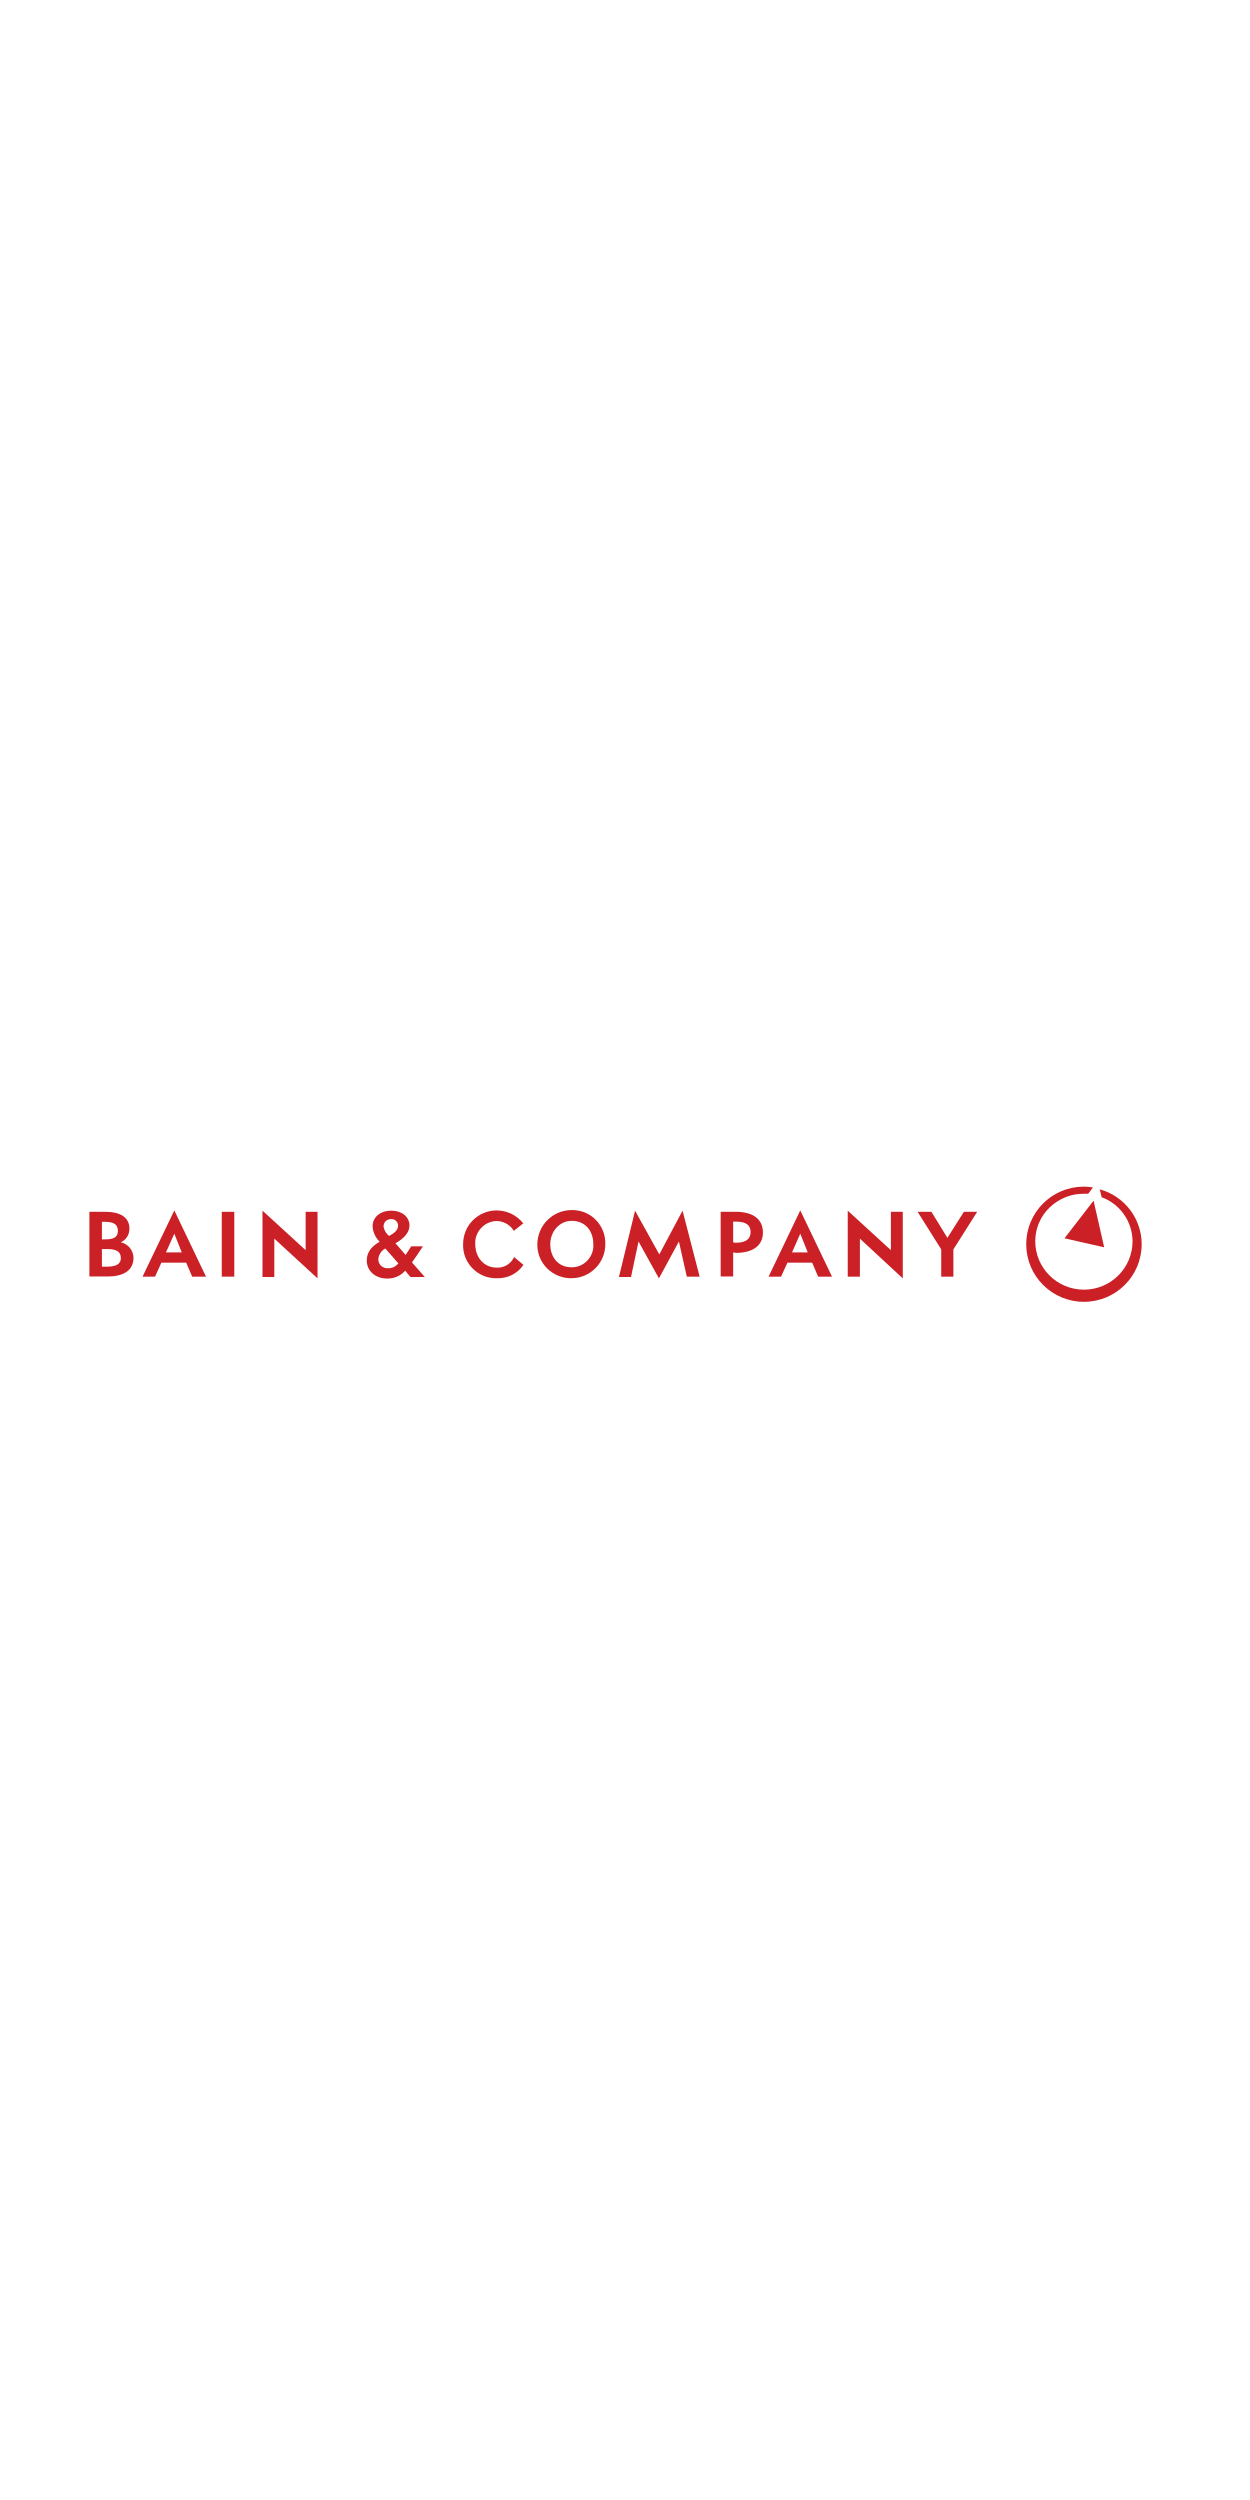
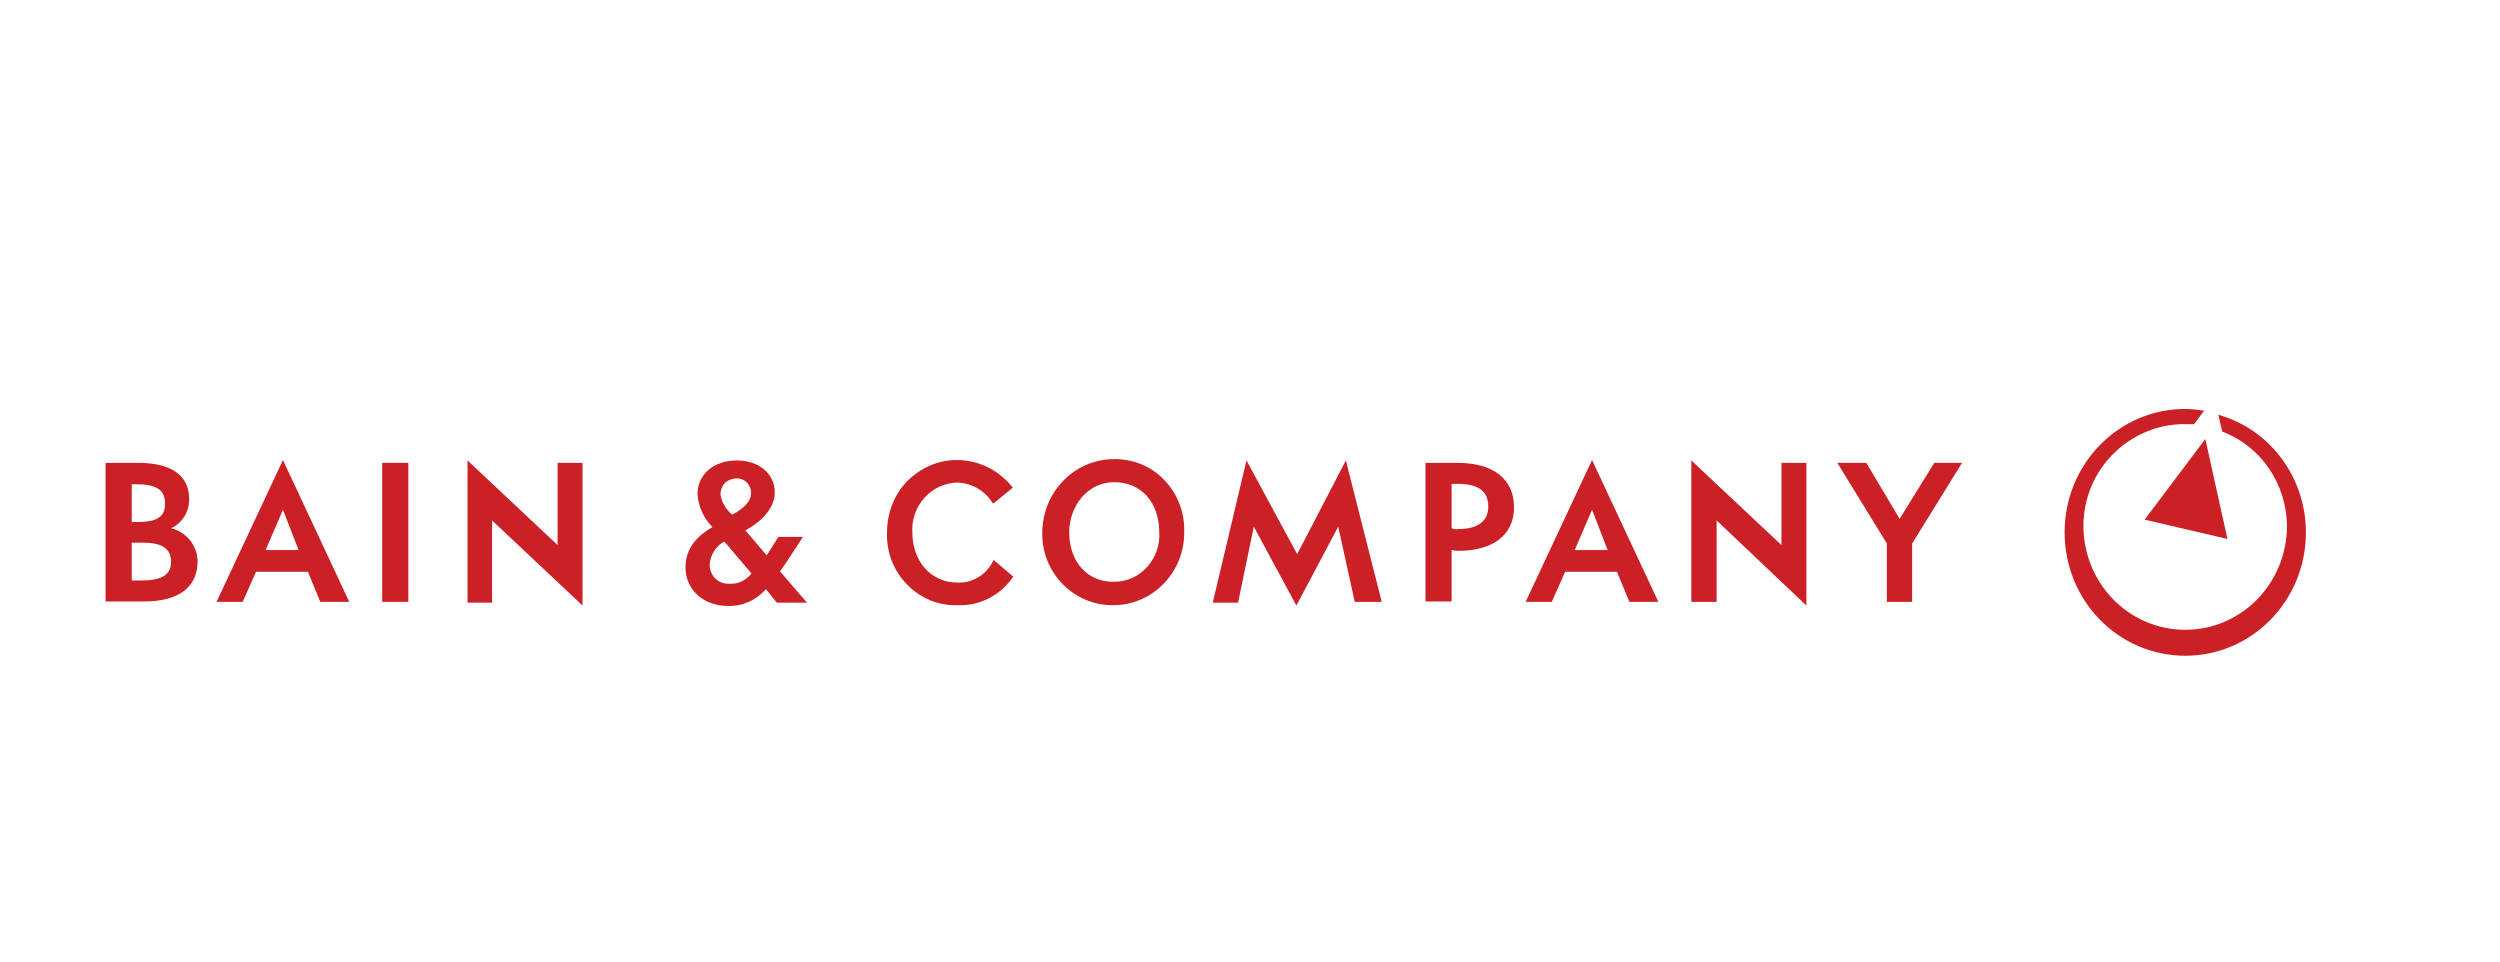
- <svg xmlns="http://www.w3.org/2000/svg" width="75" zoomAndPan="magnify" viewBox="0 0 56.25 112.5" height="150" preserveAspectRatio="xMidYMid meet" version="1.0">
+ <svg xmlns="http://www.w3.org/2000/svg" width="130" zoomAndPan="magnify" viewBox="0 0 97.5 37.5" height="50" preserveAspectRatio="xMidYMid meet" version="1.0">
  <defs>
-     <clipPath id="a9b2e3d63b">
-       <path d="M 4.016 54 L 7 54 L 7 58 L 4.016 58 Z M 4.016 54 " clip-rule="nonzero" />
+     <clipPath id="3a546a2a7c">
+       <path d="M 4.094 18 L 8 18 L 8 24 L 4.094 24 Z M 4.094 18 " clip-rule="nonzero" />
    </clipPath>
-     <clipPath id="ec1c9dad36">
-       <path d="M 46 53.398 L 51.383 53.398 L 51.383 58.582 L 46 58.582 Z M 46 53.398 " clip-rule="nonzero" />
+     <clipPath id="906a6c49a0">
+       <path d="M 80 15.949 L 89.949 15.949 L 89.949 25.574 L 80 25.574 Z M 80 15.949 " clip-rule="nonzero" />
    </clipPath>
  </defs>
-   <path fill="#cb2026" d="M 24.18 55.988 C 24.172 56.395 24.328 56.785 24.621 57.078 C 24.91 57.363 25.305 57.527 25.715 57.52 C 26.551 57.52 27.238 56.836 27.238 56 C 27.254 55.582 27.098 55.188 26.812 54.895 C 26.527 54.598 26.129 54.445 25.715 54.453 C 24.863 54.461 24.191 55.145 24.18 55.988 Z M 24.762 55.988 C 24.762 55.445 25.152 54.938 25.73 54.938 C 26.309 54.938 26.699 55.359 26.699 55.988 C 26.719 56.258 26.621 56.516 26.441 56.715 C 26.258 56.914 26.008 57.027 25.738 57.027 C 25.152 57.043 24.762 56.602 24.762 55.988 Z M 24.762 55.988 " fill-opacity="1" fill-rule="nonzero" />
-   <path fill="#cb2026" d="M 20.84 55.988 C 20.824 56.395 20.98 56.793 21.273 57.086 C 21.566 57.379 21.957 57.535 22.371 57.52 C 22.832 57.535 23.273 57.32 23.539 56.941 L 23.559 56.922 L 23.133 56.566 L 23.117 56.602 C 22.969 56.887 22.676 57.059 22.355 57.043 C 21.777 57.043 21.387 56.586 21.387 55.988 C 21.367 55.723 21.465 55.465 21.645 55.266 C 21.828 55.066 22.078 54.953 22.348 54.945 C 22.66 54.953 22.945 55.109 23.109 55.367 L 23.125 55.387 L 23.551 55.047 L 23.531 55.031 C 23.238 54.676 22.805 54.469 22.348 54.469 C 21.941 54.469 21.559 54.633 21.273 54.918 C 20.996 55.195 20.84 55.582 20.84 55.988 Z M 20.84 55.988 " fill-opacity="1" fill-rule="nonzero" />
-   <path fill="#cb2026" d="M 42.355 56.223 L 42.355 57.449 L 42.902 57.449 L 42.902 56.223 L 43.973 54.531 L 43.375 54.531 L 42.633 55.703 L 41.914 54.531 L 41.293 54.531 Z M 42.355 56.223 " fill-opacity="1" fill-rule="nonzero" />
-   <path fill="#cb2026" d="M 32.43 54.531 L 32.43 57.441 L 32.992 57.441 L 32.992 56.359 C 33.027 56.359 33.078 56.379 33.129 56.379 C 33.84 56.379 34.332 56.074 34.332 55.465 C 34.332 54.883 33.91 54.531 33.113 54.531 Z M 32.992 54.973 L 33.129 54.973 C 33.59 54.973 33.777 55.145 33.777 55.445 C 33.777 55.746 33.57 55.922 33.129 55.922 C 33.086 55.93 33.035 55.922 32.992 55.902 Z M 32.992 54.973 " fill-opacity="1" fill-rule="nonzero" />
-   <path fill="#cb2026" d="M 28.734 55.867 L 29.652 57.527 L 30.551 55.867 L 30.906 57.449 L 31.484 57.449 L 30.715 54.48 L 29.668 56.449 L 28.578 54.48 L 27.852 57.465 L 28.395 57.465 Z M 28.734 55.867 " fill-opacity="1" fill-rule="nonzero" />
-   <path fill="#cb2026" d="M 13.754 56.258 L 11.812 54.48 L 11.812 57.465 L 12.344 57.465 L 12.344 55.738 L 14.289 57.527 L 14.289 54.531 L 13.754 54.531 Z M 13.754 56.258 " fill-opacity="1" fill-rule="nonzero" />
-   <path fill="#cb2026" d="M 9.98 54.531 L 9.98 57.449 L 10.543 57.449 L 10.543 54.531 Z M 9.98 54.531 " fill-opacity="1" fill-rule="nonzero" />
-   <path fill="#cb2026" d="M 9.27 57.449 L 7.844 54.469 L 6.414 57.449 L 6.977 57.449 L 7.262 56.82 L 8.379 56.82 L 8.648 57.449 Z M 7.469 56.359 L 7.844 55.516 L 8.18 56.359 Z M 7.469 56.359 " fill-opacity="1" fill-rule="nonzero" />
-   <g clip-path="url(#a9b2e3d63b)">
-     <path fill="#cb2026" d="M 5.438 55.902 C 5.68 55.793 5.824 55.559 5.824 55.289 C 5.824 54.781 5.418 54.531 4.727 54.531 L 4.023 54.531 L 4.023 57.441 L 4.855 57.441 C 5.602 57.441 6.008 57.137 6.008 56.594 C 6 56.266 5.766 55.98 5.438 55.902 Z M 4.82 56.207 C 5.211 56.207 5.438 56.309 5.438 56.613 C 5.438 56.879 5.227 57 4.82 57 L 4.586 57 L 4.586 56.207 Z M 4.586 55.773 L 4.586 54.98 L 4.691 54.98 C 5.098 54.98 5.305 55.082 5.305 55.387 C 5.305 55.688 5.098 55.773 4.711 55.773 Z M 4.586 55.773 " fill-opacity="1" fill-rule="nonzero" />
+   <path fill="#cb2026" d="M 40.648 20.762 C 40.633 21.516 40.914 22.238 41.445 22.781 C 41.965 23.312 42.688 23.617 43.422 23.602 C 44.945 23.602 46.184 22.332 46.184 20.777 C 46.215 20.008 45.934 19.27 45.414 18.727 C 44.898 18.18 44.176 17.891 43.422 17.906 C 41.887 17.922 40.664 19.191 40.648 20.762 Z M 41.699 20.762 C 41.699 19.75 42.402 18.805 43.453 18.805 C 44.504 18.805 45.211 19.59 45.211 20.762 C 45.242 21.258 45.07 21.738 44.742 22.109 C 44.41 22.477 43.957 22.688 43.469 22.688 C 42.402 22.719 41.699 21.902 41.699 20.762 Z M 41.699 20.762 " fill-opacity="1" fill-rule="nonzero" />
+   <path fill="#cb2026" d="M 34.594 20.762 C 34.562 21.516 34.844 22.254 35.375 22.797 C 35.91 23.344 36.617 23.633 37.367 23.602 C 38.199 23.633 39 23.23 39.488 22.527 L 39.52 22.492 L 38.75 21.836 L 38.719 21.902 C 38.449 22.43 37.918 22.75 37.336 22.719 C 36.285 22.719 35.582 21.867 35.582 20.762 C 35.551 20.266 35.723 19.785 36.051 19.414 C 36.379 19.047 36.836 18.836 37.32 18.82 C 37.887 18.836 38.402 19.125 38.703 19.605 L 38.734 19.641 L 39.504 19.016 L 39.469 18.98 C 38.938 18.324 38.152 17.941 37.32 17.941 C 36.586 17.941 35.895 18.246 35.375 18.773 C 34.875 19.285 34.594 20.008 34.594 20.762 Z M 34.594 20.762 " fill-opacity="1" fill-rule="nonzero" />
+   <path fill="#cb2026" d="M 73.586 21.195 L 73.586 23.473 L 74.574 23.473 L 74.574 21.195 L 76.52 18.051 L 75.438 18.051 L 74.086 20.234 L 72.785 18.051 L 71.656 18.051 Z M 73.586 21.195 " fill-opacity="1" fill-rule="nonzero" />
+   <path fill="#cb2026" d="M 55.594 18.051 L 55.594 23.457 L 56.613 23.457 L 56.613 21.453 C 56.676 21.453 56.77 21.484 56.867 21.484 C 58.152 21.484 59.047 20.922 59.047 19.785 C 59.047 18.711 58.277 18.051 56.836 18.051 Z M 56.613 18.871 L 56.867 18.871 C 57.695 18.871 58.043 19.191 58.043 19.75 C 58.043 20.312 57.664 20.633 56.867 20.633 C 56.785 20.648 56.691 20.633 56.613 20.602 Z M 56.613 18.871 " fill-opacity="1" fill-rule="nonzero" />
+   <path fill="#cb2026" d="M 48.898 20.539 L 50.559 23.617 L 52.191 20.539 L 52.836 23.473 L 53.887 23.473 L 52.488 17.957 L 50.59 21.613 L 48.613 17.957 L 47.297 23.504 L 48.285 23.504 Z M 48.898 20.539 " fill-opacity="1" fill-rule="nonzero" />
+   <path fill="#cb2026" d="M 21.746 21.258 L 18.234 17.957 L 18.234 23.504 L 19.191 23.504 L 19.191 20.297 L 22.719 23.617 L 22.719 18.051 L 21.746 18.051 Z M 21.746 21.258 " fill-opacity="1" fill-rule="nonzero" />
+   <path fill="#cb2026" d="M 14.906 18.051 L 14.906 23.473 L 15.926 23.473 L 15.926 18.051 Z M 14.906 18.051 " fill-opacity="1" fill-rule="nonzero" />
+   <path fill="#cb2026" d="M 13.621 23.473 L 11.035 17.941 L 8.445 23.473 L 9.465 23.473 L 9.984 22.301 L 12.008 22.301 L 12.492 23.473 Z M 10.359 21.453 L 11.035 19.879 L 11.645 21.453 Z M 10.359 21.453 " fill-opacity="1" fill-rule="nonzero" />
+   <g clip-path="url(#3a546a2a7c)">
+     <path fill="#cb2026" d="M 6.672 20.602 C 7.113 20.395 7.379 19.961 7.379 19.465 C 7.379 18.516 6.641 18.051 5.387 18.051 L 4.117 18.051 L 4.117 23.457 L 5.621 23.457 C 6.973 23.457 7.707 22.895 7.707 21.883 C 7.691 21.273 7.27 20.746 6.672 20.602 Z M 5.559 21.164 C 6.266 21.164 6.672 21.355 6.672 21.918 C 6.672 22.414 6.297 22.637 5.559 22.637 L 5.137 22.637 L 5.137 21.164 Z M 5.137 20.359 L 5.137 18.887 L 5.324 18.887 C 6.062 18.887 6.438 19.078 6.438 19.641 C 6.438 20.199 6.062 20.359 5.355 20.359 Z M 5.137 20.359 " fill-opacity="1" fill-rule="nonzero" />
  </g>
-   <path fill="#cb2026" d="M 18.469 57.465 L 19.117 57.465 C 19.117 57.465 18.625 56.906 18.539 56.809 C 18.609 56.723 19.031 56.086 19.031 56.086 L 18.504 56.086 L 18.254 56.473 L 17.793 55.945 C 18.184 55.738 18.426 55.453 18.426 55.152 C 18.426 54.746 18.07 54.48 17.613 54.48 C 17.102 54.48 16.766 54.781 16.766 55.188 C 16.781 55.445 16.895 55.695 17.086 55.879 C 16.781 56.051 16.504 56.301 16.504 56.723 C 16.504 57.18 16.879 57.535 17.422 57.535 C 17.734 57.543 18.027 57.414 18.234 57.18 Z M 17.258 55.195 C 17.258 55.109 17.293 55.016 17.352 54.953 C 17.414 54.895 17.508 54.859 17.594 54.859 C 17.684 54.852 17.762 54.883 17.82 54.938 C 17.883 54.996 17.914 55.074 17.914 55.16 C 17.914 55.367 17.707 55.516 17.508 55.617 C 17.379 55.516 17.285 55.359 17.258 55.195 Z M 17.926 56.852 C 17.812 56.992 17.648 57.078 17.465 57.07 C 17.352 57.078 17.242 57.043 17.152 56.965 C 17.066 56.887 17.023 56.777 17.023 56.664 C 17.043 56.465 17.152 56.285 17.328 56.188 L 17.344 56.188 Z M 17.926 56.852 " fill-opacity="1" fill-rule="nonzero" />
-   <path fill="#cb2026" d="M 40.09 56.258 L 38.148 54.48 L 38.148 57.449 L 38.695 57.449 L 38.695 55.738 L 40.625 57.527 L 40.625 54.531 L 40.09 54.531 Z M 40.09 56.258 " fill-opacity="1" fill-rule="nonzero" />
-   <path fill="#cb2026" d="M 37.441 57.449 L 36.012 54.469 L 34.586 57.449 L 35.148 57.449 L 35.434 56.82 L 36.547 56.82 L 36.816 57.449 Z M 35.641 56.359 L 36.012 55.516 L 36.348 56.359 Z M 35.641 56.359 " fill-opacity="1" fill-rule="nonzero" />
-   <g clip-path="url(#ec1c9dad36)">
-     <path fill="#cb2026" d="M 49.688 56.129 L 49.211 54.031 L 47.902 55.723 Z M 51.375 55.988 C 51.375 57.422 50.215 58.582 48.777 58.582 C 47.34 58.582 46.18 57.422 46.18 55.988 C 46.18 54.555 47.34 53.398 48.777 53.398 C 48.914 53.398 49.047 53.418 49.184 53.434 L 48.969 53.719 L 48.777 53.719 C 48.207 53.711 47.652 53.934 47.238 54.332 C 46.82 54.73 46.586 55.281 46.586 55.852 C 46.586 57.059 47.566 58.035 48.777 58.035 C 49.988 58.035 50.965 57.059 50.965 55.852 C 50.957 54.973 50.402 54.176 49.574 53.875 L 49.488 53.52 C 50.602 53.824 51.375 54.84 51.375 55.988 Z M 51.375 55.988 " fill-opacity="1" fill-rule="nonzero" />
+   <path fill="#cb2026" d="M 30.297 23.504 L 31.473 23.504 C 31.473 23.504 30.578 22.461 30.422 22.285 C 30.547 22.125 31.316 20.938 31.316 20.938 L 30.359 20.938 L 29.902 21.66 L 29.07 20.684 C 29.777 20.297 30.215 19.77 30.215 19.207 C 30.215 18.453 29.574 17.957 28.742 17.957 C 27.816 17.957 27.203 18.516 27.203 19.27 C 27.238 19.75 27.441 20.215 27.785 20.555 C 27.238 20.875 26.734 21.34 26.734 22.125 C 26.734 22.977 27.41 23.633 28.398 23.633 C 28.961 23.648 29.496 23.406 29.871 22.977 Z M 28.098 19.285 C 28.098 19.125 28.16 18.949 28.273 18.836 C 28.383 18.727 28.555 18.66 28.711 18.66 C 28.867 18.645 29.008 18.711 29.117 18.805 C 29.227 18.918 29.293 19.062 29.293 19.223 C 29.293 19.605 28.914 19.879 28.555 20.074 C 28.32 19.879 28.145 19.59 28.098 19.285 Z M 29.309 22.367 C 29.102 22.621 28.805 22.781 28.477 22.766 C 28.273 22.781 28.066 22.719 27.91 22.574 C 27.754 22.43 27.676 22.223 27.676 22.012 C 27.707 21.645 27.91 21.309 28.223 21.129 L 28.258 21.129 Z M 29.309 22.367 " fill-opacity="1" fill-rule="nonzero" />
+   <path fill="#cb2026" d="M 69.477 21.258 L 65.961 17.957 L 65.961 23.473 L 66.949 23.473 L 66.949 20.297 L 70.449 23.617 L 70.449 18.051 L 69.477 18.051 Z M 69.477 21.258 " fill-opacity="1" fill-rule="nonzero" />
+   <path fill="#cb2026" d="M 64.676 23.473 L 62.09 17.941 L 59.5 23.473 L 60.52 23.473 L 61.039 22.301 L 63.062 22.301 L 63.547 23.473 Z M 61.414 21.453 L 62.09 19.879 L 62.699 21.453 Z M 61.414 21.453 " fill-opacity="1" fill-rule="nonzero" />
+   <g clip-path="url(#906a6c49a0)">
+     <path fill="#cb2026" d="M 86.871 21.02 L 86.008 17.121 L 83.641 20.266 Z M 89.93 20.762 C 89.93 23.426 87.828 25.574 85.223 25.574 C 82.621 25.574 80.52 23.426 80.52 20.762 C 80.52 18.102 82.621 15.949 85.223 15.949 C 85.477 15.949 85.711 15.984 85.961 16.016 L 85.57 16.543 L 85.223 16.543 C 84.188 16.527 83.184 16.945 82.434 17.684 C 81.68 18.422 81.254 19.445 81.254 20.504 C 81.254 22.75 83.027 24.562 85.223 24.562 C 87.418 24.562 89.191 22.75 89.191 20.504 C 89.176 18.871 88.172 17.395 86.668 16.832 L 86.512 16.176 C 88.535 16.738 89.93 18.629 89.93 20.762 Z M 89.93 20.762 " fill-opacity="1" fill-rule="nonzero" />
  </g>
</svg>
